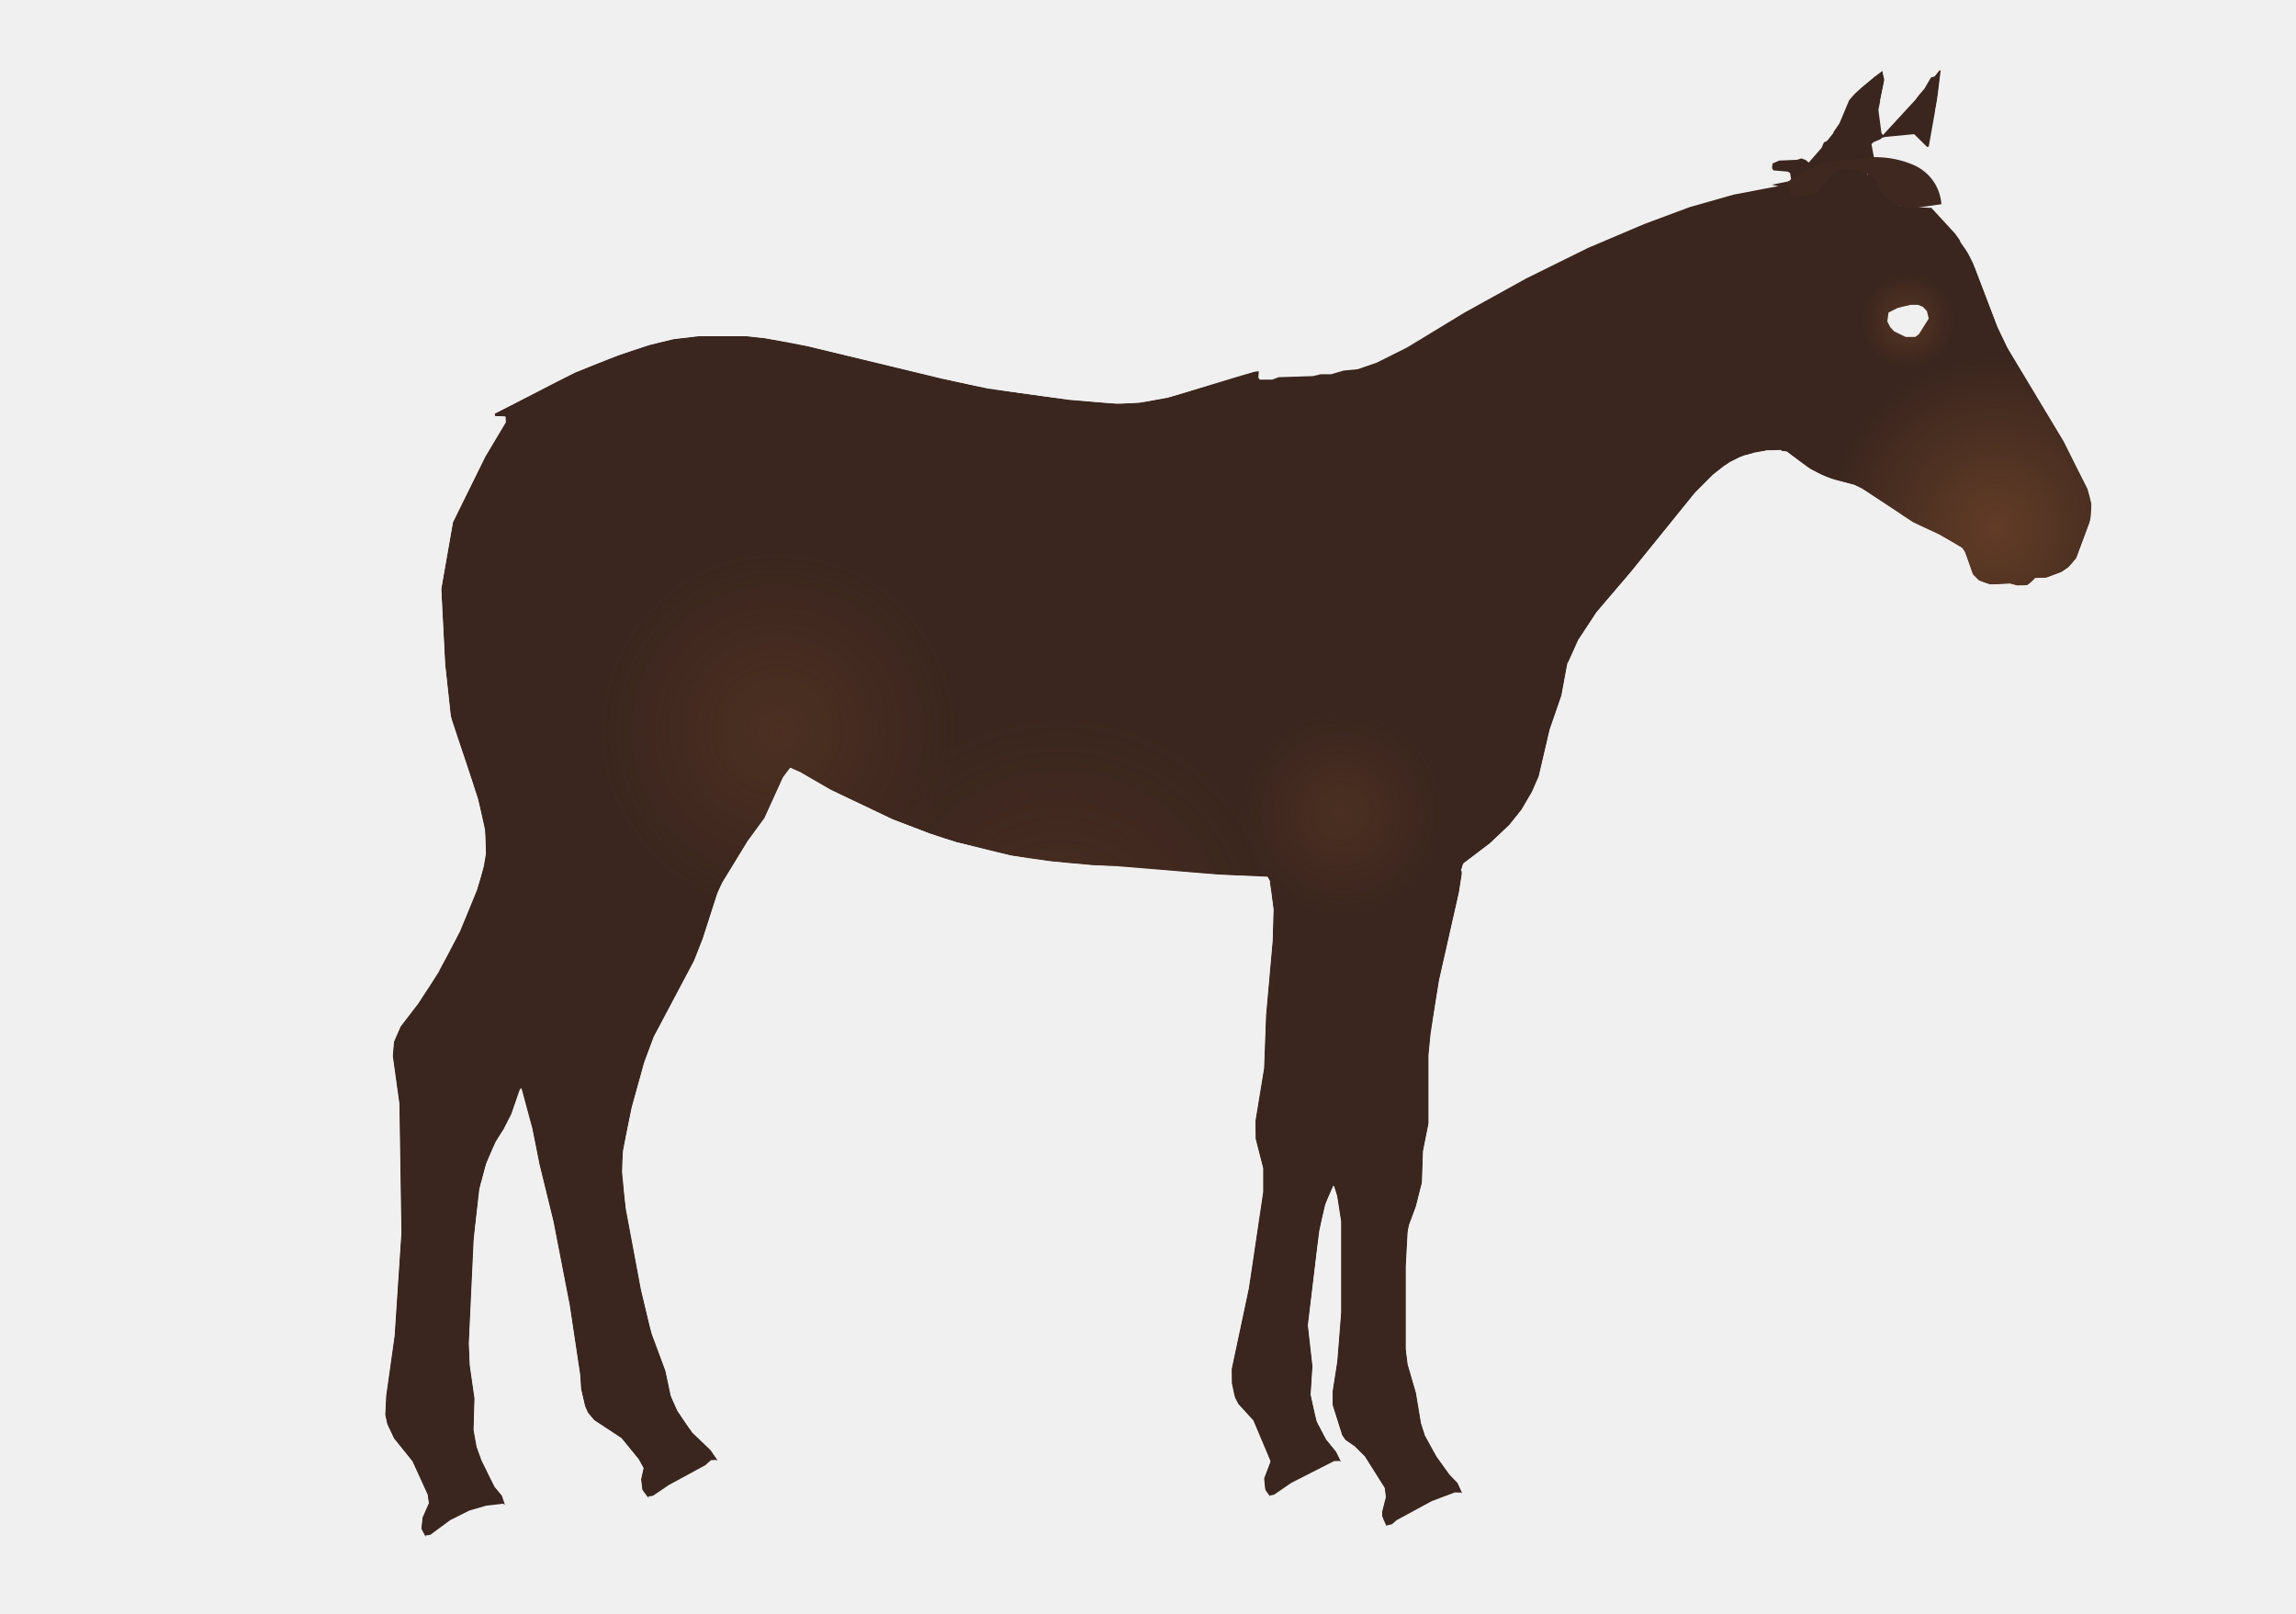
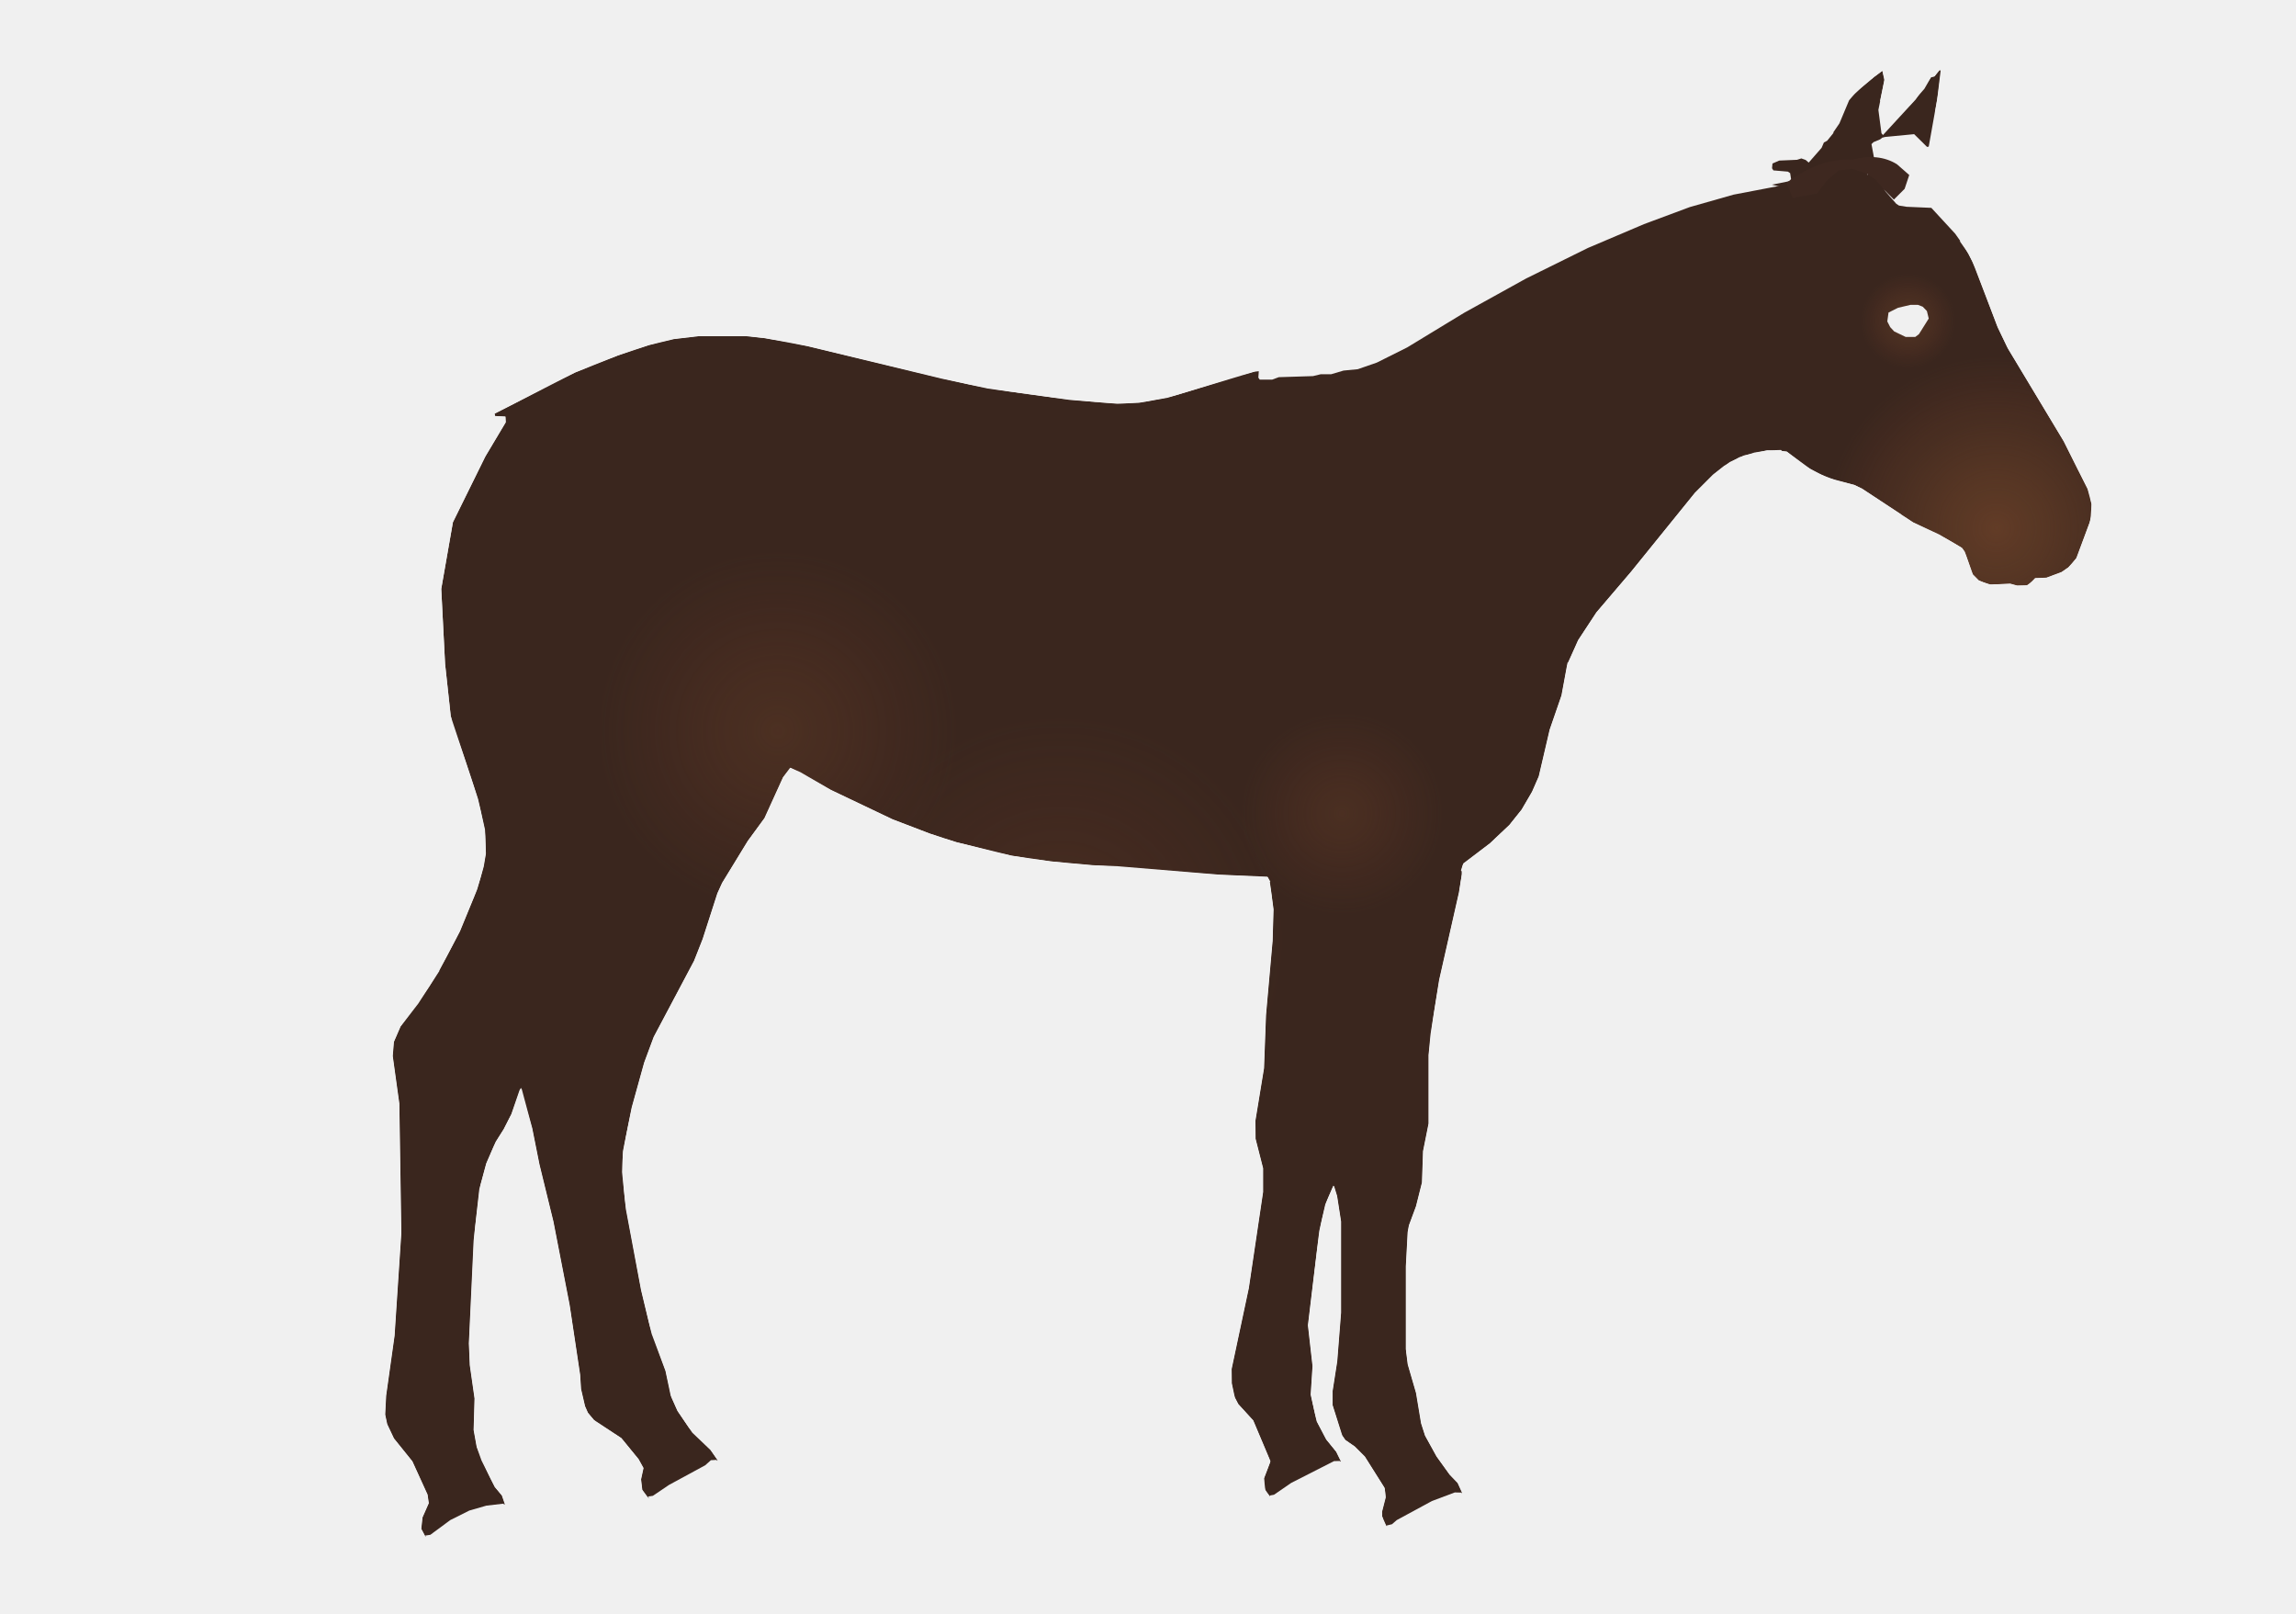
<svg xmlns="http://www.w3.org/2000/svg" width="1496" height="1051" viewBox="0 0 1496 1051">
  <defs>
    <mask id="qh_foal_master_01__base_brown__mask-coat" maskUnits="userSpaceOnUse" x="0" y="0" width="1496" height="1051">
      <path fill="#ffffff" fill-rule="evenodd" d="M330.6,1017.1 L312.6,1017.3 L291.5,1014.0 L285.7,1010.8 L280.1,1005.2 L274.5,995.9 L275.3,988.5 L279.4,979.2 L278.6,973.6 L268.7,951.9 L256.7,937.0 L252.3,927.7 L250.9,920.9 L251.6,909.2 L257.1,870.1 L261.5,803.2 L260.2,718.9 L255.9,687.9 L256.5,679.2 L261.0,668.7 L279.9,642.6 L292.3,621.6 L299.7,606.7 L309.0,584.4 L313.4,572.0 L316.6,556.5 L316.6,544.7 L313.4,528.0 L307.2,505.7 L294.0,469.3 L293.7,475.3 L296.1,494.5 L296.1,513.1 L292.9,529.8 L285.3,552.1 L283.9,551.5 L285.6,541.6 L285.5,533.6 L284.7,532.8 L281.1,548.4 L277.4,557.7 L270.6,569.5 L263.6,578.2 L261.8,578.2 L261.6,576.9 L264.9,570.1 L264.5,567.6 L267.5,562.1 L267.1,558.3 L268.2,555.3 L268.0,553.2 L264.9,551.2 L261.2,552.2 L260.4,554.0 L255.1,572.6 L253.3,576.3 L253.7,579.4 L256.7,580.0 L254.0,583.8 L251.2,586.4 L250.0,586.2 L249.9,583.8 L253.5,574.5 L253.1,571.9 L241.9,584.1 L234.5,589.5 L228.9,592.1 L227.6,591.2 L227.6,590.0 L231.6,584.4 L234.2,576.3 L234.2,566.4 L226.3,547.8 L221.8,530.5 L221.8,514.3 L225.2,496.9 L214.7,513.1 L213.2,512.5 L223.5,477.2 L226.1,465.4 L224.3,456.1 L224.2,450.5 L220.7,441.2 L219.9,436.2 L220.6,419.5 L225.8,397.7 L222.0,404.0 L220.2,410.2 L217.8,410.2 L216.2,405.3 L217.0,396.0 L223.2,376.1 L231.4,360.3 L225.8,365.1 L224.6,364.9 L224.4,363.1 L227.5,352.0 L230.0,346.4 L234.8,339.6 L251.3,322.2 L243.8,323.7 L241.9,322.8 L241.9,320.8 L255.4,306.7 L274.5,294.9 L264.9,297.6 L264.0,296.2 L264.9,294.6 L269.8,289.7 L275.4,286.1 L295.2,280.8 L308.9,275.9 L335.5,262.9 L361.6,248.9 L386.3,237.8 L413.0,227.9 L429.7,222.9 L439.0,220.9 L455.1,219.0 L486.8,219.0 L514.0,222.8 L631.2,250.6 L658.4,255.5 L681.4,258.6 L716.1,262.4 L732.2,263.0 L747.1,261.7 L768.1,257.3 L807.2,244.6 L825.2,240.5 L827.8,238.5 L828.3,233.6 L835.7,232.3 L836.4,226.1 L848.9,226.1 L849.6,224.9 L850.0,217.3 L851.8,215.9 L858.2,215.6 L859.9,209.9 L864.8,211.5 L874.7,211.5 L877.2,210.8 L880.9,204.8 L891.5,198.5 L896.9,192.0 L904.5,188.0 L906.2,182.8 L913.8,181.0 L918.1,177.0 L927.0,174.1 L929.7,169.1 L937.3,166.2 L938.6,161.6 L951.6,161.8 L953.5,156.7 L960.5,154.2 L961.6,153.0 L962.5,148.0 L968.3,145.4 L972.1,144.6 L990.7,145.1 L991.5,143.7 L991.8,135.6 L993.1,134.7 L999.5,134.4 L1004.1,123.9 L1006.1,123.0 L1012.0,122.6 L1016.7,118.1 L1026.6,112.6 L1033.4,112.2 L1037.8,108.9 L1044.0,108.5 L1055.7,101.4 L1059.4,100.0 L1064.4,99.8 L1066.9,97.0 L1070.0,100.4 L1077.4,100.5 L1085.3,93.5 L1091.7,89.5 L1093.5,89.8 L1094.8,94.2 L1101.6,94.4 L1111.5,92.6 L1135.1,92.5 L1143.7,88.5 L1144.6,89.8 L1145.0,94.3 L1149.3,95.2 L1150.7,96.6 L1151.1,102.8 L1153.3,106.5 L1170.9,104.1 L1173.7,103.2 L1176.5,104.2 L1178.5,105.9 L1186.9,96.3 L1188.4,92.8 L1190.5,91.7 L1198.0,81.4 L1206.0,63.6 L1212.7,57.0 L1221.3,50.0 L1226.5,46.1 L1227.9,51.6 L1223.9,71.1 L1226.2,87.5 L1242.2,71.1 L1253.9,57.8 L1258.2,50.3 L1260.5,49.7 L1263.4,45.6 L1264.5,45.7 L1262.1,65.6 L1256.3,99.1 L1262.9,105.9 L1267.8,116.4 L1268.6,122.0 L1265.2,126.0 L1256.7,133.2 L1271.1,148.7 L1282.7,165.4 L1287.1,174.7 L1301.6,213.1 L1307.8,226.1 L1344.7,287.5 L1360.2,318.5 L1362.8,328.4 L1362.1,338.9 L1352.8,363.7 L1347.7,369.6 L1343.3,372.6 L1333.4,376.3 L1326.0,376.6 L1323.5,379.5 L1320.4,381.4 L1314.2,381.4 L1309.8,380.2 L1297.5,380.8 L1293.7,380.1 L1289.2,378.0 L1285.5,374.3 L1280.2,359.4 L1278.4,356.9 L1263.4,348.1 L1246.6,340.3 L1213.2,318.3 L1208.2,315.9 L1196.4,313.0 L1185.3,308.7 L1176.6,303.8 L1164.2,294.2 L1151.8,293.4 L1143.1,294.8 L1133.2,297.9 L1123.3,303.5 L1116.5,308.9 L1104.4,321.0 L1062.8,372.4 L1040.2,398.9 L1028.3,417.0 L1020.9,433.8 L1017.4,453.0 L1009.7,475.3 L1002.6,505.7 L997.6,516.8 L991.4,527.4 L983.2,537.6 L970.8,549.3 L952.7,563.3 L950.6,581.3 L937.7,638.3 L934.0,659.4 L930.8,687.3 L930.8,731.9 L927.2,749.9 L926.5,770.3 L922.6,785.8 L918.0,798.2 L917.2,802.5 L916.0,824.9 L916.0,880.0 L917.4,889.3 L922.8,907.9 L926.1,927.7 L928.5,935.2 L936.0,948.8 L944.5,960.6 L949.9,966.2 L953.9,974.9 L967.9,996.5 L969.9,1000.9 L969.0,1004.3 L965.2,1006.6 L957.2,1008.6 L943.5,1009.3 L930.5,1008.0 L916.3,1005.5 L912.6,1004.1 L903.6,994.7 L901.3,990.3 L900.5,984.8 L902.9,974.9 L902.9,971.1 L901.5,968.0 L889.3,948.8 L882.8,942.3 L876.6,938.0 L874.0,933.9 L868.2,914.7 L868.3,906.1 L871.3,886.8 L873.8,854.6 L873.8,795.7 L871.3,779.6 L869.2,772.8 L868.4,772.8 L864.7,780.9 L860.8,795.1 L857.7,814.9 L852.2,863.3 L855.2,889.9 L854.0,908.5 L856.0,919.7 L858.5,927.1 L864.1,937.7 L870.6,945.7 L877.7,959.4 L887.9,975.5 L889.8,979.2 L889.6,981.8 L884.7,984.3 L874.7,986.3 L855.5,986.9 L845.6,986.3 L838.8,984.9 L830.1,978.2 L825.0,971.8 L823.6,968.0 L823.8,962.5 L827.8,953.2 L827.2,950.1 L816.6,925.3 L806.6,914.3 L804.0,908.5 L802.6,901.1 L802.6,891.2 L813.7,839.1 L823.0,776.5 L823.0,761.0 L818.1,741.8 L818.0,730.0 L823.6,695.9 L824.9,661.2 L829.2,612.9 L829.8,592.4 L828.5,580.7 L826.4,571.4 L785.5,569.2 L696.9,562.3 L670.2,559.2 L649.8,555.4 L615.1,546.1 L581.6,533.7 L542.5,515.1 L515.3,500.2 L510.2,506.3 L498.1,532.9 L487.2,547.8 L470.5,575.1 L467.4,581.9 L457.8,611.7 L452.2,625.9 L425.9,675.5 L419.7,692.2 L411.6,721.4 L407.8,738.1 L405.3,754.8 L406.5,779.6 L417.7,840.4 L422.8,862.7 L433.6,893.0 L437.7,911.0 L441.4,919.1 L448.2,929.6 L463.2,944.9 L485.0,976.1 L486.3,979.8 L484.3,982.6 L480.6,984.3 L470.0,986.3 L445.8,986.9 L437.8,986.3 L432.8,984.9 L421.7,975.2 L418.5,970.5 L417.7,963.7 L419.3,956.3 L416.1,950.5 L404.9,936.8 L388.0,925.9 L383.1,920.3 L381.2,916.0 L378.6,904.8 L378.0,895.5 L371.8,853.4 L360.6,795.7 L351.5,758.5 L346.8,735.0 L339.2,709.1 L333.2,725.7 L321.1,747.4 L316.8,757.9 L312.9,771.6 L309.2,799.5 L305.5,875.1 L306.1,889.3 L309.2,911.0 L308.6,931.5 L310.6,942.6 L319.2,963.1 L322.4,968.7 L327.0,974.2 L329.8,981.7 L339.4,999.0 L344.4,1010.2 L343.6,1011.7 L339.9,1014.0Z" />
      <path fill="#000000" fill-rule="evenodd" d="M229.5,592.0 L228.3,591.9 L227.4,590.6 L230.9,585.6 L233.4,579.4 L234.2,576.3 L234.2,565.8 L226.3,547.8 L221.8,530.5 L221.8,514.3 L225.2,496.9 L214.7,513.1 L213.2,512.5 L223.5,477.2 L226.1,465.4 L224.3,456.1 L224.2,450.5 L220.7,441.2 L219.9,435.6 L220.6,419.5 L222.6,409.0 L225.9,397.8 L225.2,397.8 L222.6,402.8 L219.6,410.5 L217.8,410.2 L217.0,409.0 L216.2,400.3 L218.2,391.0 L223.2,376.1 L228.1,365.6 L231.4,360.6 L225.8,365.1 L224.6,364.9 L227.5,352.0 L230.0,346.4 L234.5,340.0 L251.3,322.2 L243.8,323.7 L241.9,322.8 L242.3,320.3 L255.4,306.7 L264.9,300.4 L274.2,295.6 L274.5,294.9 L273.5,294.9 L264.2,297.4 L264.2,295.4 L269.8,289.7 L275.4,286.1 L302.7,278.3 L321.9,269.7 L329.9,269.9 L330.8,270.8 L330.7,276.3 L317.4,298.7 L296.3,341.4 L288.8,384.8 L291.2,431.3 L294.9,464.1 L294.8,467.2 L293.7,469.1 L293.7,475.3 L296.2,495.1 L296.1,513.1 L291.7,534.2 L284.7,552.4 L283.9,551.5 L285.6,541.6 L285.6,536.7 L285.5,533.6 L284.6,532.9 L281.1,548.4 L277.4,557.7 L270.6,569.5 L263.6,578.2 L261.8,578.2 L261.6,576.9 L264.9,570.1 L264.5,567.6 L267.5,562.1 L267.1,558.3 L268.2,555.3 L268.0,553.2 L264.9,551.2 L261.2,552.2 L260.4,554.0 L255.1,572.6 L253.3,576.3 L253.7,579.4 L256.7,580.0 L254.0,583.8 L251.2,586.4 L250.0,586.2 L249.9,583.8 L253.5,574.5 L253.1,571.9 L241.9,584.1 L234.5,589.5Z" />
      <path fill="#ffffff" fill-rule="evenodd" d="M288.4,633.5 L286.9,633.3 L286.3,632.1 L299.7,606.7 L310.9,579.4 L315.2,564.5 L316.6,555.9 L316.0,540.4 L311.5,520.5 L293.7,466.6 L290.0,432.5 L287.5,383.6 L295.1,340.2 L316.2,297.4 L329.5,275.1 L329.3,271.4 L322.5,271.0 L322.3,269.5 L374.6,242.7 L402.5,231.6 L422.9,224.8 L439.0,220.9 L455.1,219.0 L486.1,219.0 L498.5,220.3 L525.8,225.4 L613.8,246.7 L643.6,253.1 L696.9,260.5 L727.9,263.0 L742.1,262.4 L760.7,259.1 L817.7,242.0 L820.8,241.8 L821.3,245.4 L822.7,246.2 L827.0,246.2 L832.0,244.5 L838.2,244.5 L921.9,350.4 L928.1,356.6 L946.6,370.9 L957.8,380.8 L1021.3,431.9 L1017.4,453.0 L1009.7,475.3 L1002.6,505.7 L998.3,515.6 L991.4,527.4 L983.5,537.3 L970.8,549.3 L953.5,562.4 L951.6,567.9 L947.9,568.5 L939.2,568.0 L828.3,575.2 L825.8,571.1 L794.8,569.8 L728.5,564.3 L711.7,563.6 L684.5,561.1 L659.1,557.4 L623.1,548.6 L605.8,543.0 L581.6,533.7 L541.3,514.5 L521.5,503.0 L514.6,500.0 L507.8,494.4 L491.1,486.6 L480.9,496.4 L473.0,505.7 L468.7,513.1 L469.7,517.4 L469.1,520.5 L417.9,569.5 L418.2,576.3 L414.7,581.3 L414.2,586.2 L392.5,595.1 L331.2,615.2Z" />
      <path fill="#ffffff" fill-rule="evenodd" d="M426.6,975.6 L422.3,975.6 L418.5,970.5 L417.7,963.7 L419.3,956.3 L416.1,950.5 L404.9,936.8 L387.0,925.0 L383.1,920.3 L381.2,916.0 L378.6,904.8 L378.0,895.5 L371.1,849.7 L360.6,795.7 L351.5,758.5 L346.8,735.0 L340.0,709.6 L338.4,707.1 L338.3,704.6 L339.1,700.3 L345.3,686.0 L352.7,673.6 L367.8,654.0 L376.0,640.8 L397.4,603.0 L403.2,594.3 L403.7,589.4 L413.0,585.0 L412.9,580.7 L416.6,575.7 L416.7,568.3 L467.8,519.3 L467.4,511.9 L471.7,504.4 L479.9,494.8 L491.1,484.3 L496.7,487.8 L509.1,493.1 L514.6,497.4 L515.3,499.5 L510.2,506.3 L498.1,532.9 L487.2,547.8 L470.5,575.1 L467.4,581.9 L457.8,611.7 L452.2,625.9 L425.9,675.5 L419.7,692.2 L411.6,721.4 L405.9,749.9 L405.3,763.5 L407.8,787.7 L417.7,840.4 L424.6,868.9 L433.6,893.0 L437.0,909.2 L441.4,919.1 L451.1,933.3 L462.9,944.5 L467.6,951.3 L466.9,952.2 L464.4,952.4 L457.6,957.6 L437.2,968.5Z" />
      <path fill="#ffffff" fill-rule="evenodd" d="M831.4,975.0 L827.6,975.0 L824.4,970.5 L823.6,963.1 L827.8,951.9 L816.6,925.3 L806.9,914.7 L804.6,910.4 L802.6,901.1 L802.5,891.8 L813.7,839.1 L823.0,776.5 L823.0,761.0 L818.1,741.8 L818.0,730.0 L823.6,695.9 L824.9,661.2 L829.2,612.9 L829.8,592.4 L827.4,574.5 L828.3,573.6 L845.6,572.3 L848.4,573.8 L854.4,590.0 L855.8,597.4 L859.6,656.9 L865.1,716.4 L864.6,751.7 L869.5,766.6 L869.4,770.9 L863.5,784.6 L859.6,801.9 L852.2,863.3 L855.2,889.9 L854.0,908.5 L857.9,925.9 L864.1,937.7 L870.6,945.7 L873.6,951.9 L842.5,967.3Z" />
      <path fill="#ffffff" fill-rule="evenodd" d="M281.6,1001.0 L277.1,1000.9 L274.5,995.9 L275.3,988.5 L279.4,979.2 L278.6,973.6 L268.7,951.9 L256.7,937.0 L252.3,927.7 L251.0,921.6 L251.6,909.2 L257.1,870.1 L261.5,803.2 L260.2,718.9 L255.9,687.9 L256.7,678.6 L261.0,668.7 L272.5,653.8 L286.6,632.0 L305.8,624.8 L329.9,614.0 L403.7,589.7 L404.6,590.6 L404.4,595.5 L398.6,604.2 L391.5,617.8 L369.1,655.0 L354.0,674.9 L345.9,688.5 L340.3,701.5 L340.1,707.7 L338.5,710.2 L333.2,725.7 L328.2,735.6 L323.0,743.7 L316.8,757.9 L312.3,774.7 L308.6,808.1 L305.5,875.1 L306.1,889.3 L309.2,911.0 L308.6,931.5 L310.6,942.6 L313.7,951.3 L322.4,968.7 L327.0,974.2 L328.9,979.8 L328.1,980.7 L318.2,982.0 L307.0,985.2 L294.6,991.4Z" />
      <path fill="#ffffff" fill-rule="evenodd" d="M908.2,994.2 L903.3,994.1 L900.6,987.9 L900.5,984.8 L902.9,975.5 L902.2,969.3 L889.3,948.8 L882.8,942.3 L876.6,938.0 L874.6,935.2 L868.3,915.4 L868.3,906.1 L871.3,886.8 L873.8,855.2 L873.8,795.7 L871.2,779.0 L869.3,772.8 L867.8,771.6 L868.1,766.6 L863.3,753.0 L863.9,717.6 L858.4,658.1 L855.2,604.8 L853.2,591.2 L847.3,576.3 L847.2,573.8 L848.1,573.0 L854.9,571.7 L918.8,568.5 L938.0,566.7 L951.6,566.8 L952.5,567.6 L952.5,569.5 L950.6,581.3 L937.7,638.3 L932.1,673.6 L930.8,687.3 L930.8,731.9 L927.2,749.9 L926.5,770.3 L922.6,785.8 L918.0,798.2 L917.2,802.5 L916.0,824.9 L916.0,878.8 L917.2,888.7 L922.6,907.3 L925.9,927.1 L928.5,935.2 L936.0,948.8 L944.5,960.6 L949.7,966.0 L952.6,972.4 L952.2,973.2 L947.3,974.1 L933.0,979.6 L911.3,991.4Z" />
      <path fill="#000000" fill-rule="evenodd" d="M828.9,247.3 L820.8,247.3 L819.9,246.0 L820.2,241.7 L823.9,241.2 L827.2,239.2 L828.3,233.6 L835.7,232.3 L836.4,226.1 L848.9,226.1 L849.6,224.9 L850.0,217.3 L851.8,215.9 L858.2,215.6 L859.9,209.9 L864.8,211.5 L874.7,211.5 L877.2,210.8 L880.9,204.8 L891.5,198.5 L896.9,192.0 L904.5,188.0 L906.2,182.8 L913.8,181.0 L918.1,177.0 L927.0,174.1 L929.7,169.1 L937.3,166.2 L938.6,161.6 L951.6,161.8 L953.5,156.7 L961.2,153.6 L962.0,148.7 L963.4,147.3 L971.4,144.7 L990.7,145.1 L991.5,143.7 L991.8,135.6 L993.1,134.7 L999.5,134.4 L1004.1,123.9 L1006.1,123.0 L1012.0,122.6 L1016.7,118.1 L1026.6,112.6 L1033.4,112.2 L1037.8,108.9 L1044.0,108.5 L1055.7,101.4 L1059.4,100.0 L1064.4,99.8 L1066.9,97.0 L1070.0,100.4 L1077.4,100.5 L1085.3,93.5 L1091.7,89.5 L1093.5,89.8 L1094.8,94.2 L1101.6,94.4 L1111.5,92.6 L1135.1,92.5 L1143.1,88.4 L1144.5,89.2 L1145.0,94.3 L1149.3,95.2 L1150.7,96.6 L1150.9,102.2 L1153.0,106.4 L1155.5,106.6 L1156.8,109.8 L1166.3,110.8 L1167.9,112.0 L1168.6,118.3 L1167.7,119.5 L1129.5,126.8 L1101.0,134.9 L1071.2,146.0 L1034.7,161.5 L994.4,181.4 L954.1,203.7 L916.9,226.3 L897.1,236.2 L884.7,240.5 L875.4,241.4 L867.3,243.8 L860.5,243.8 L855.5,245.0 L833.2,245.7Z" />
      <path fill="#000000" fill-rule="evenodd" d="M463.2,986.8 L445.8,986.9 L434.1,985.5 L422.1,974.9 L425.4,974.4 L435.9,967.3 L459.5,954.5 L463.2,951.2 L466.9,951.0 L483.8,974.2 L486.4,979.2 L483.8,982.9 L478.7,984.9Z" />
      <path fill="#000000" fill-rule="evenodd" d="M869.8,986.8 L855.5,986.9 L845.6,986.3 L838.8,984.9 L830.1,978.2 L827.5,975.5 L827.4,974.2 L830.1,973.7 L841.3,966.0 L869.2,951.8 L872.9,951.7 L887.9,975.5 L889.9,981.1 L889.0,982.4 L884.7,984.3Z" />
      <path fill="#000000" fill-rule="evenodd" d="M330.6,1017.1 L312.6,1017.3 L291.5,1014.0 L285.3,1010.5 L280.1,1005.2 L277.1,1000.3 L280.4,999.8 L293.4,990.2 L305.8,984.0 L316.9,980.8 L328.1,979.5 L338.8,997.8 L344.4,1010.2 L343.6,1011.7 L339.9,1014.0Z" />
      <path fill="#000000" fill-rule="evenodd" d="M954.1,1009.1 L935.5,1008.6 L915.7,1005.4 L912.4,1004.0 L903.3,993.8 L907.0,992.9 L910.1,990.2 L933.0,977.8 L947.9,972.2 L952.2,972.3 L966.0,993.4 L969.9,1000.9 L969.7,1003.4 L967.7,1005.4Z" />
      <path fill="#000000" fill-rule="evenodd" d="M1247.9,219.5 L1241.7,219.5 L1234.2,215.9 L1231.6,213.1 L1229.7,209.4 L1230.5,203.6 L1236.7,200.5 L1244.8,198.6 L1249.7,198.6 L1252.8,199.8 L1255.5,202.6 L1256.7,207.5 L1250.3,217.7Z" />
      <path id="qh_foal_master_01__base_brown__poll-mask" fill="#ffffff" d="M1124,72 C1162,60 1210,62 1251,70 C1281,77 1300,94 1307,117 C1305,137 1293,152 1272,159 C1248,153 1229,141 1215,134 C1189,128 1158,122 1135,115 C1128,103 1124,88 1124,72Z" />
    </mask>
    <mask id="qh_foal_master_01__base_brown__mask-anatomy" maskUnits="userSpaceOnUse" x="0" y="0" width="1496" height="1051">
      <path fill="#ffffff" fill-rule="evenodd" d="M288.4,633.5 L286.9,633.3 L286.3,632.1 L299.7,606.7 L310.9,579.4 L315.2,564.5 L316.6,555.9 L316.0,540.4 L311.5,520.5 L293.7,466.6 L290.0,432.5 L287.5,383.6 L295.1,340.2 L316.2,297.4 L329.5,275.1 L329.3,271.4 L322.5,271.0 L322.3,269.5 L374.6,242.7 L402.5,231.6 L422.9,224.8 L439.0,220.9 L455.1,219.0 L486.1,219.0 L498.5,220.3 L525.8,225.4 L613.8,246.7 L643.6,253.1 L696.9,260.5 L727.9,263.0 L742.1,262.4 L760.7,259.1 L817.7,242.0 L820.8,241.8 L821.3,245.4 L822.7,246.2 L827.0,246.2 L832.0,244.5 L838.2,244.5 L921.9,350.4 L928.1,356.6 L946.6,370.9 L957.8,380.8 L1021.3,431.9 L1017.4,453.0 L1009.7,475.3 L1002.6,505.7 L998.3,515.6 L991.4,527.4 L983.5,537.3 L970.8,549.3 L953.5,562.4 L951.6,567.9 L947.9,568.5 L939.2,568.0 L828.3,575.2 L825.8,571.1 L794.8,569.8 L728.5,564.3 L711.7,563.6 L684.5,561.1 L659.1,557.4 L623.1,548.6 L605.8,543.0 L581.6,533.7 L541.3,514.5 L521.5,503.0 L514.6,500.0 L507.8,494.4 L491.1,486.6 L480.9,496.4 L473.0,505.7 L468.7,513.1 L469.7,517.4 L469.1,520.5 L417.9,569.5 L418.2,576.3 L414.7,581.3 L414.2,586.2 L392.5,595.1 L331.2,615.2Z" />
      <path fill="#ffffff" fill-rule="evenodd" d="M1020.4,432.6 L1012.1,427.0 L949.7,376.4 L945.4,372.1 L933.6,363.4 L920.6,351.6 L838.5,247.2 L838.2,244.7 L840.0,243.8 L854.3,243.8 L859.3,242.6 L869.8,241.9 L874.1,240.1 L883.4,239.3 L895.8,235.0 L915.7,225.0 L952.8,202.4 L993.1,180.1 L1033.4,160.3 L1070.0,144.8 L1099.7,133.6 L1128.2,125.6 L1166.0,118.0 L1167.0,116.7 L1166.4,112.8 L1164.9,111.8 L1155.5,111.0 L1154.6,109.6 L1154.9,106.5 L1159.3,104.6 L1170.9,104.1 L1173.7,103.2 L1176.5,104.2 L1178.5,105.9 L1186.9,96.3 L1188.4,92.8 L1190.5,91.7 L1195.2,85.9 L1198.6,95.6 L1195.8,109.1 L1191.4,116.9 L1168.4,166.6 L1152.8,230.5 L1155.9,275.7 L1157.0,278.8 L1157.2,283.2 L1161.2,290.6 L1161.3,293.1 L1151.2,293.4 L1136.3,296.7 L1127.0,301.0 L1115.9,309.5 L1104.4,321.0 L1062.8,372.4 L1040.2,398.9 L1028.3,417.0 L1021.8,431.3Z" />
      <path fill="#ffffff" fill-rule="evenodd" d="M1321.0,381.2 L1314.2,381.4 L1309.8,380.2 L1296.8,380.7 L1289.4,378.1 L1285.5,374.3 L1280.2,359.4 L1278.2,356.8 L1263.4,348.1 L1246.6,340.3 L1213.2,318.3 L1208.2,315.9 L1190.8,311.2 L1179.7,305.6 L1164.2,294.2 L1160.9,293.7 L1156.0,284.4 L1154.0,269.5 L1151.5,229.2 L1165.3,171.6 L1167.2,165.4 L1190.0,117.4 L1194.7,112.5 L1198.3,110.5 L1204.6,109.4 L1208.7,109.9 L1214.2,111.9 L1216.7,113.9 L1221.7,110.4 L1225.8,108.7 L1230.2,108.5 L1230.3,110.2 L1225.3,114.0 L1225.7,119.6 L1228.5,124.7 L1235.5,132.7 L1237.3,133.9 L1242.3,134.7 L1258.4,135.4 L1273.9,152.2 L1280.2,161.1 L1285.2,170.4 L1301.6,213.1 L1308.5,227.4 L1344.7,287.5 L1360.2,318.5 L1362.8,328.4 L1362.8,335.2 L1352.8,363.7 L1347.7,369.6 L1343.3,372.6 L1333.4,376.3 L1326.0,376.6Z" />
      <path fill="#ffffff" fill-rule="evenodd" d="M1321.0,381.2 L1314.2,381.4 L1309.8,380.2 L1296.8,380.7 L1289.4,378.1 L1284.9,373.0 L1281.5,362.5 L1278.9,357.2 L1272.7,353.0 L1246.6,340.3 L1238.6,335.2 L1238.6,306.8 L1354.0,306.7 L1360.2,318.5 L1362.1,324.1 L1362.8,334.6 L1361.4,340.8 L1353.4,362.5 L1350.1,367.1 L1343.3,372.6 L1333.4,376.3 L1326.0,376.6Z" />
      <path fill="#ffffff" fill-rule="evenodd" d="M1256.7,95.5 L1255.6,95.7 L1247.2,87.4 L1228.4,89.2 L1226.6,89.6 L1226.2,88.7 L1248.2,64.8 L1258.2,50.3 L1260.5,49.7 L1264.0,45.5 L1264.7,46.6 L1264.4,49.1 L1262.7,61.8Z" />
      <path fill="#ffffff" fill-rule="evenodd" d="M1191.6,117.9 L1190.5,117.9 L1190.4,115.9 L1194.8,108.1 L1197.5,96.1 L1194.6,86.1 L1198.5,80.4 L1204.8,65.4 L1208.4,60.9 L1221.1,50.1 L1226.5,46.1 L1227.8,52.3 L1223.9,71.6 L1225.9,86.8 L1227.6,88.8 L1225.0,90.8 L1220.7,92.6 L1219.4,93.9 L1221.2,103.6 L1220.6,106.7 L1216.1,114.3 L1208.2,111.1 L1201.5,110.9 L1196.1,113.3Z" />
      <path fill="#ffffff" fill-rule="evenodd" d="M426.6,975.6 L422.3,975.6 L418.5,970.5 L417.7,963.7 L419.3,956.3 L416.1,950.5 L404.9,936.8 L387.0,925.0 L383.1,920.3 L381.2,916.0 L378.6,904.8 L378.0,895.5 L371.1,849.7 L360.6,795.7 L351.5,758.5 L346.8,735.0 L340.0,709.6 L338.4,707.1 L338.3,704.6 L339.1,700.3 L345.3,686.0 L352.7,673.6 L367.8,654.0 L376.0,640.8 L397.4,603.0 L403.2,594.3 L403.7,589.4 L413.0,585.0 L412.9,580.7 L416.6,575.7 L416.7,568.3 L467.8,519.3 L467.4,511.9 L471.7,504.4 L479.9,494.8 L491.1,484.3 L496.7,487.8 L509.1,493.1 L514.6,497.4 L515.3,499.5 L510.2,506.3 L498.1,532.9 L487.2,547.8 L470.5,575.1 L467.4,581.9 L457.8,611.7 L452.2,625.9 L425.9,675.5 L419.7,692.2 L411.6,721.4 L405.9,749.9 L405.3,763.5 L407.8,787.7 L417.7,840.4 L424.6,868.9 L433.6,893.0 L437.0,909.2 L441.4,919.1 L451.1,933.3 L462.9,944.5 L467.6,951.3 L466.9,952.2 L464.4,952.4 L457.6,957.6 L437.2,968.5Z" />
      <path fill="#ffffff" fill-rule="evenodd" d="M831.4,975.0 L827.6,975.0 L824.4,970.5 L823.6,963.1 L827.8,951.9 L816.6,925.3 L806.9,914.7 L804.6,910.4 L802.6,901.1 L802.5,891.8 L813.7,839.1 L823.0,776.5 L823.0,761.0 L818.1,741.8 L818.0,730.0 L823.6,695.9 L824.9,661.2 L829.2,612.9 L829.8,592.4 L827.4,574.5 L828.3,573.6 L845.6,572.3 L848.4,573.8 L854.4,590.0 L855.8,597.4 L859.6,656.9 L865.1,716.4 L864.6,751.7 L869.5,766.6 L869.4,770.9 L863.5,784.6 L859.6,801.9 L852.2,863.3 L855.2,889.9 L854.0,908.5 L857.9,925.9 L864.1,937.7 L870.6,945.7 L873.6,951.9 L842.5,967.3Z" />
      <path fill="#ffffff" fill-rule="evenodd" d="M281.6,1001.0 L277.1,1000.9 L274.5,995.9 L275.3,988.5 L279.4,979.2 L278.6,973.6 L268.7,951.9 L256.7,937.0 L252.3,927.7 L251.0,921.6 L251.6,909.2 L257.1,870.1 L261.5,803.2 L260.2,718.9 L255.9,687.9 L256.7,678.6 L261.0,668.7 L272.5,653.8 L286.6,632.0 L305.8,624.8 L329.9,614.0 L403.7,589.7 L404.6,590.6 L404.4,595.5 L398.6,604.2 L391.5,617.8 L369.1,655.0 L354.0,674.9 L345.9,688.5 L340.3,701.5 L340.1,707.7 L338.5,710.2 L333.2,725.7 L328.2,735.6 L323.0,743.7 L316.8,757.9 L312.3,774.7 L308.6,808.1 L305.5,875.1 L306.1,889.3 L309.2,911.0 L308.6,931.5 L310.6,942.6 L313.7,951.3 L322.4,968.7 L327.0,974.2 L328.9,979.8 L328.1,980.7 L318.2,982.0 L307.0,985.2 L294.6,991.4Z" />
      <path fill="#ffffff" fill-rule="evenodd" d="M908.2,994.2 L903.3,994.1 L900.6,987.9 L900.5,984.8 L902.9,975.5 L902.2,969.3 L889.3,948.8 L882.8,942.3 L876.6,938.0 L874.6,935.2 L868.3,915.4 L868.3,906.1 L871.3,886.8 L873.8,855.2 L873.8,795.7 L871.2,779.0 L869.3,772.8 L867.8,771.6 L868.1,766.6 L863.3,753.0 L863.9,717.6 L858.4,658.1 L855.2,604.8 L853.2,591.2 L847.3,576.3 L847.2,573.8 L848.1,573.0 L854.9,571.7 L918.8,568.5 L938.0,566.7 L951.6,566.8 L952.5,567.6 L952.5,569.5 L950.6,581.3 L937.7,638.3 L932.1,673.6 L930.8,687.3 L930.8,731.9 L927.2,749.9 L926.5,770.3 L922.6,785.8 L918.0,798.2 L917.2,802.5 L916.0,824.9 L916.0,878.8 L917.2,888.7 L922.6,907.3 L925.9,927.1 L928.5,935.2 L936.0,948.8 L944.5,960.6 L949.7,966.0 L952.6,972.4 L952.2,973.2 L947.3,974.1 L933.0,979.6 L911.3,991.4Z" />
    </mask>
    <radialGradient id="qh_foal_master_01__base_brown__lt0" gradientUnits="userSpaceOnUse" cx="1300.7" cy="344.0" r="111.8">
      <stop offset="0" stop-color="#7A4A2C" stop-opacity="0.7" />
      <stop offset="1" stop-color="#7A4A2C" stop-opacity="0" />
    </radialGradient>
    <radialGradient id="qh_foal_master_01__base_brown__lt1" gradientUnits="userSpaceOnUse" cx="1243.2" cy="209.1" r="30.9">
      <stop offset="0" stop-color="#7A4A2C" stop-opacity="0.5" />
      <stop offset="1" stop-color="#7A4A2C" stop-opacity="0" />
    </radialGradient>
    <radialGradient id="qh_foal_master_01__base_brown__lt2" gradientUnits="userSpaceOnUse" cx="506.8" cy="476.0" r="117.6">
      <stop offset="0" stop-color="#7A4A2C" stop-opacity="0.32" />
      <stop offset="1" stop-color="#7A4A2C" stop-opacity="0" />
    </radialGradient>
    <radialGradient id="qh_foal_master_01__base_brown__lt3" gradientUnits="userSpaceOnUse" cx="874.3" cy="529.9" r="66.1">
      <stop offset="0" stop-color="#7A4A2C" stop-opacity="0.3" />
      <stop offset="1" stop-color="#7A4A2C" stop-opacity="0" />
    </radialGradient>
    <radialGradient id="qh_foal_master_01__base_brown__lt4" gradientUnits="userSpaceOnUse" cx="690.6" cy="612.8" r="147.0">
      <stop offset="0" stop-color="#7A4A2C" stop-opacity="0.25" />
      <stop offset="1" stop-color="#7A4A2C" stop-opacity="0" />
    </radialGradient>
  </defs>
  <g id="qh_foal_master_01__base_brown" style="mix-blend-mode:multiply" mask="url(#qh_foal_master_01__base_brown__mask-anatomy)">
    <g id="qh_foal_master_01__base_brown__coat" mask="url(#qh_foal_master_01__base_brown__mask-coat)">
      <rect id="qh_foal_master_01__base_brown__fill" width="1496" height="1051" fill="#3E2820" />
      <circle id="qh_foal_master_01__base_brown__light-0" cx="1300.7" cy="344.0" r="111.8" fill="url(#qh_foal_master_01__base_brown__lt0)" />
      <circle id="qh_foal_master_01__base_brown__light-1" cx="1243.2" cy="209.1" r="30.9" fill="url(#qh_foal_master_01__base_brown__lt1)" />
      <circle id="qh_foal_master_01__base_brown__light-2" cx="506.8" cy="476.0" r="117.6" fill="url(#qh_foal_master_01__base_brown__lt2)" />
      <circle id="qh_foal_master_01__base_brown__light-3" cx="874.3" cy="529.9" r="66.1" fill="url(#qh_foal_master_01__base_brown__lt3)" />
      <circle id="qh_foal_master_01__base_brown__light-4" cx="690.6" cy="612.8" r="147.0" fill="url(#qh_foal_master_01__base_brown__lt4)" />
    </g>
  </g>
-   <path id="qh_foal_master_01__base_brown__poll-coat-repair" fill="#3E2820" d="M1164,119 C1178,109 1192,103 1207,104 C1220,101 1235,102 1248,108 C1258,113 1264,122 1265,133 L1244,136 L1234,133 L1226,126 L1222,117 L1216,113 L1207,110 L1198,111 L1190,118 L1184,126 L1168,129Z" />
+   <path id="qh_foal_master_01__base_brown__poll-coat-repair" fill="#3E2820" d="M1164,119 C1178,109 1192,103 1207,104 C1218,101 1228,102 1236,107 L1244,114 L1241,123 L1234,130 L1228,124 L1222,117 L1216,113 L1207,110 L1198,111 L1190,118 L1184,126 L1168,129Z" />
</svg>
